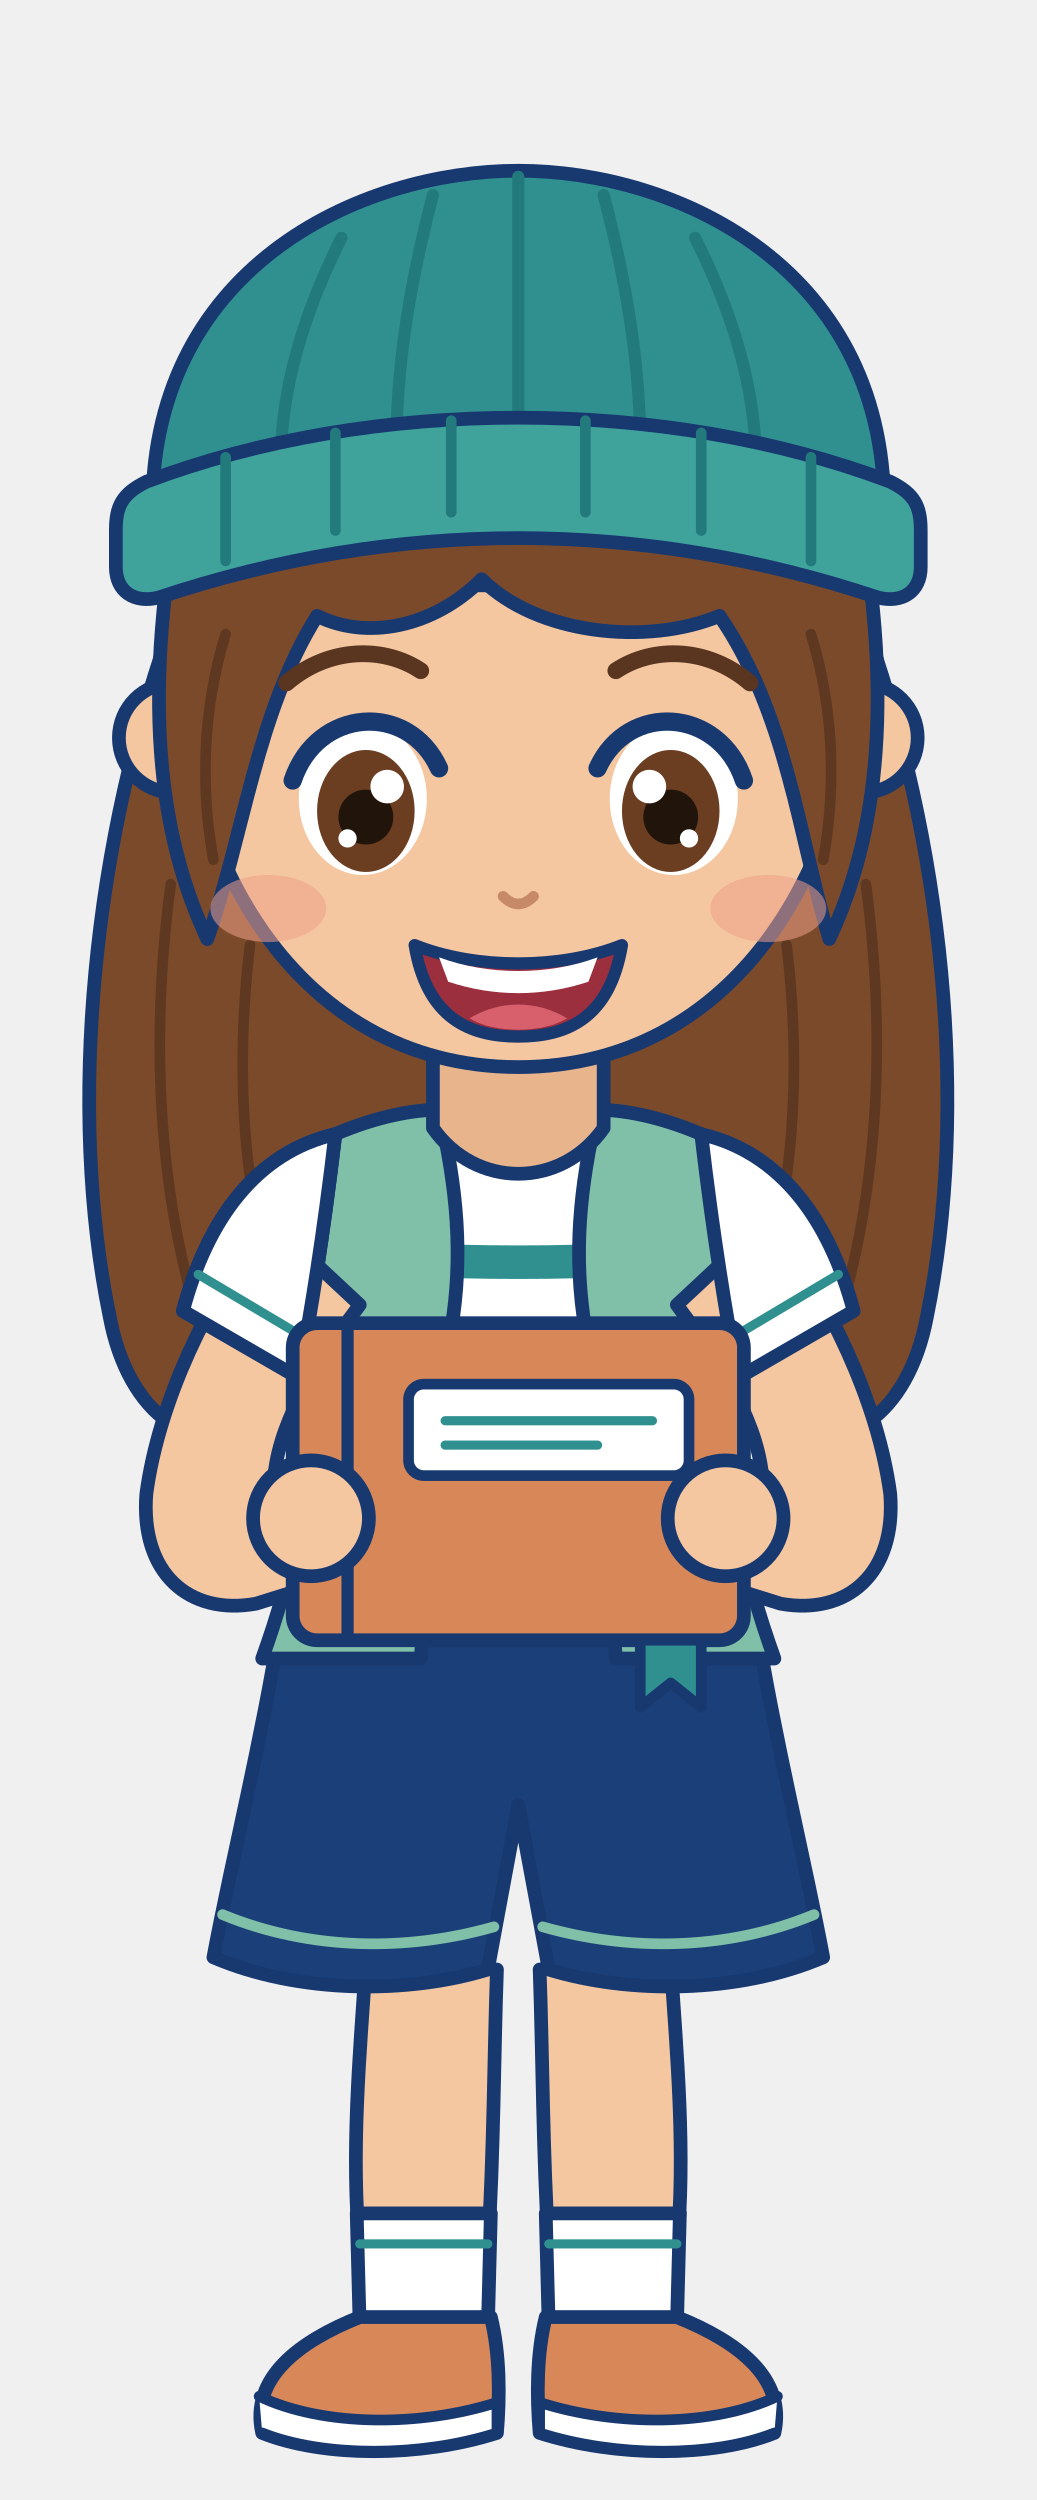
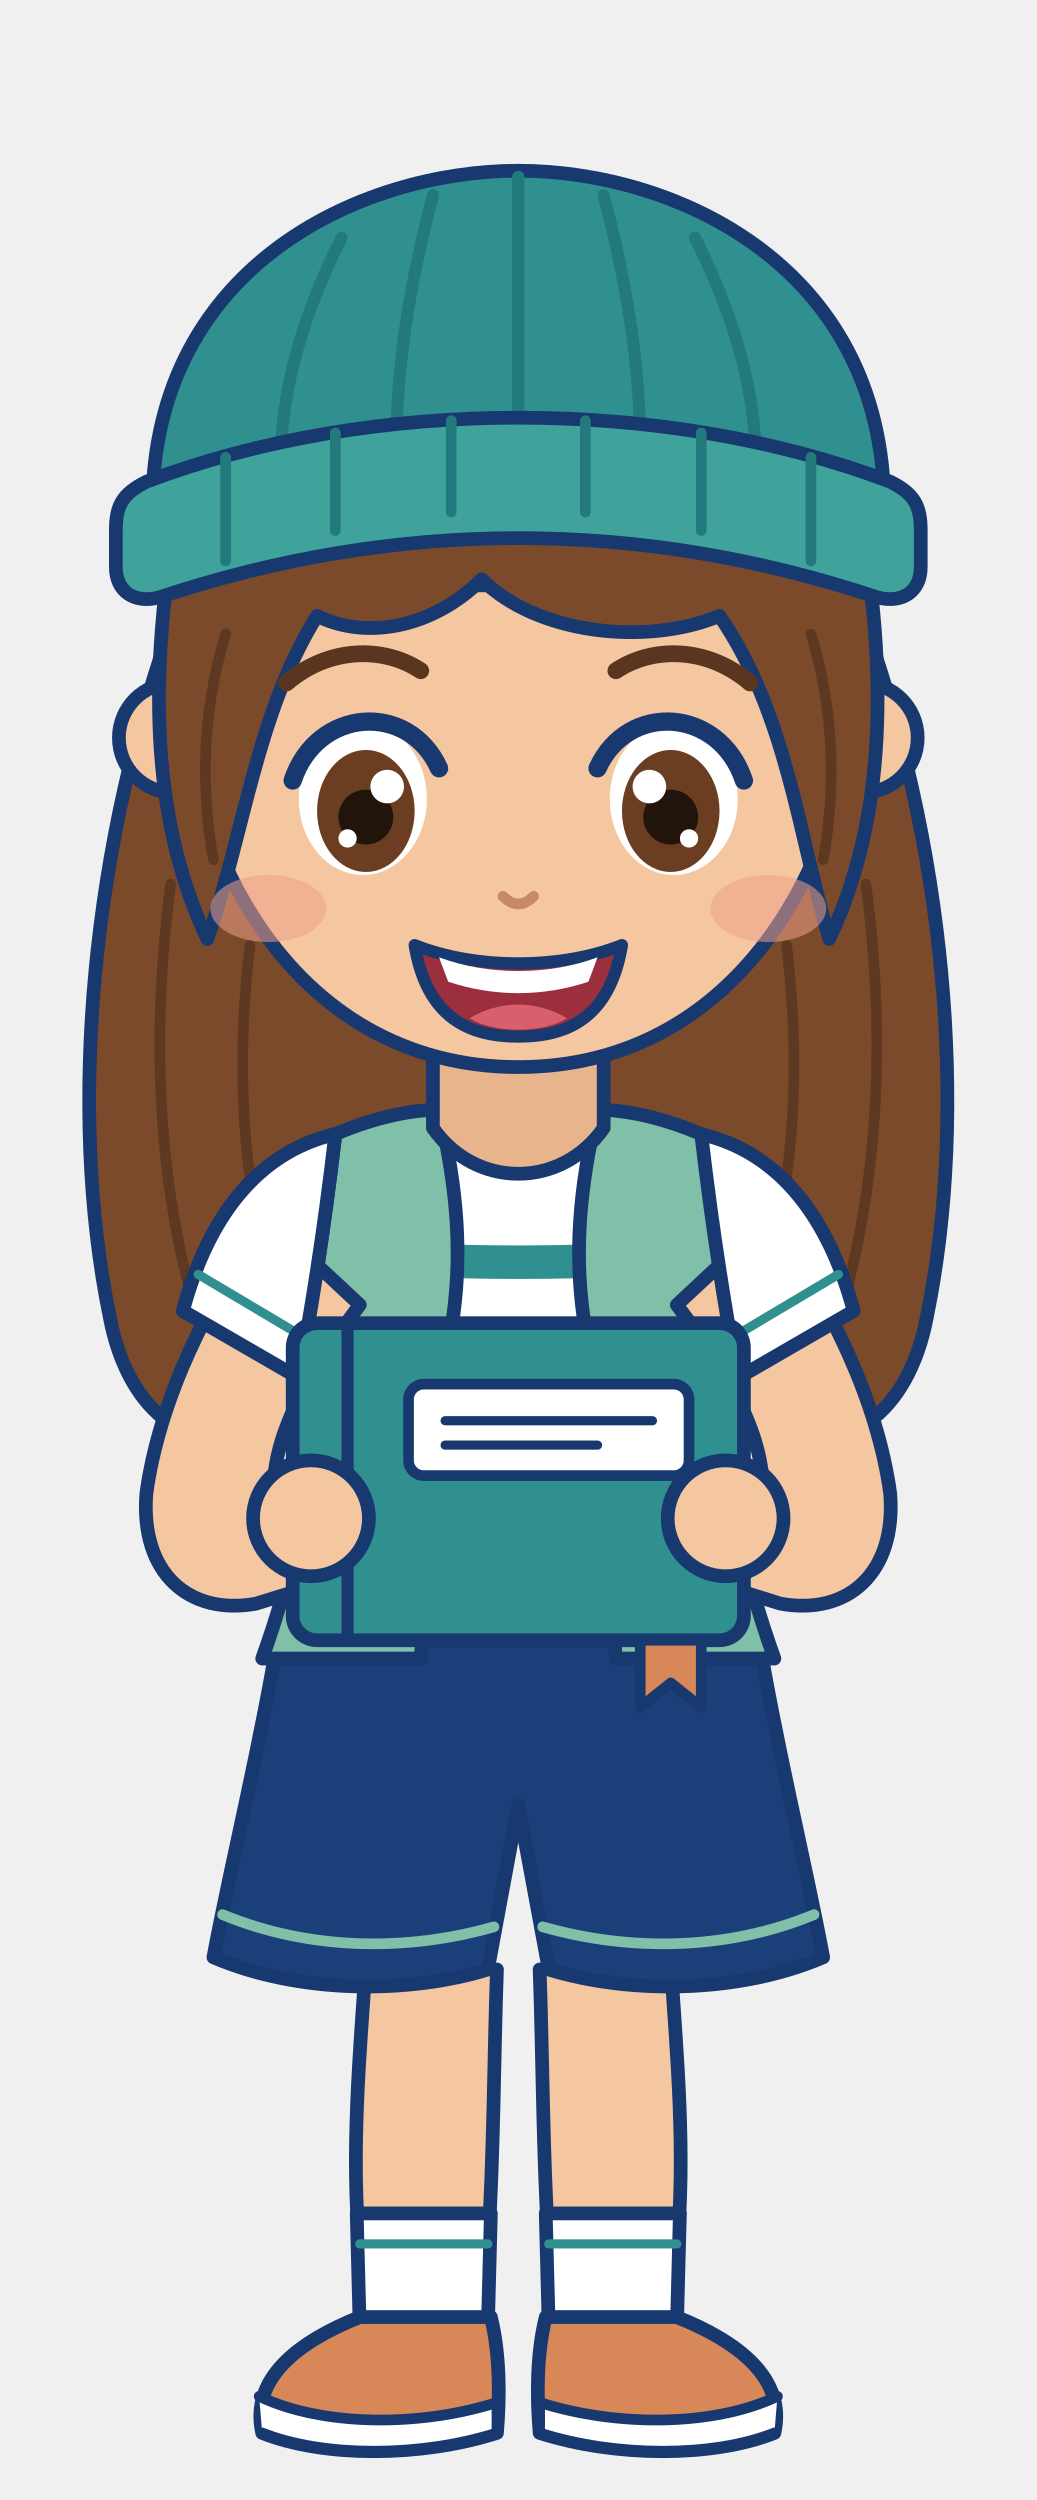
<svg xmlns="http://www.w3.org/2000/svg" viewBox="130 40 340 820" role="img" aria-label="Guide character holding her journal">
  <defs>
    <path id="tee-shape" d="M238 414 C262 402 338 402 362 414 C370 450 372 470 368 500 C366 530 372 556 380 578 H220 C228 556 234 530 232 500 C228 470 230 450 238 414Z" />
    <clipPath id="tee-clip">
      <use href="#tee-shape" />
    </clipPath>
    <g id="eye">
      <ellipse cx="249" cy="284" rx="21" ry="25" fill="#FFFFFF" stroke="none" />
      <ellipse cx="250" cy="288" rx="16" ry="20" fill="#6B3E22" stroke="none" />
      <circle cx="250" cy="290" r="9" fill="#21140A" stroke="none" />
      <circle cx="257" cy="280" r="5.5" fill="#FFFFFF" stroke="none" />
      <circle cx="244" cy="297" r="3" fill="#FFFFFF" stroke="none" />
      <path d="M226 278 C234 254 264 252 274 274" fill="none" stroke-width="6" />
    </g>
    <g id="leg">
      <path d="M250 684 C248 714 245 746 248 778 H290 C292 746 292 714 293 686Z" fill="#F4C7A1" stroke="#183870" stroke-width="4.5" />
      <path d="M247 766 H291 L290 804 H248Z" fill="#FFFFFF" />
      <path d="M248 776 H290" fill="none" stroke="#309090" stroke-width="3" />
      <path d="M248 800 H291 C294 812 294 826 293 838 C268 846 236 846 216 838 C212 820 228 808 248 800Z" fill="#D88858" />
      <path d="M216 838 C236 846 268 846 293 838 V828 C268 836 236 836 215 826" fill="#FFFFFF" stroke-width="3.5" />
    </g>
  </defs>
  <g id="character" stroke="#183870" stroke-width="4.5" stroke-linejoin="round" stroke-linecap="round">
    <g id="hair-back">
      <path d="M188 240 C160 316 152 404 166 472 C172 504 194 520 216 506 C228 498 238 488 246 476 H354 C362 488 372 498 384 506 C406 520 428 504 434 472 C448 404 440 316 412 240Z" fill="#7A4A2B" />
      <path d="M186 330 C178 390 184 442 198 482 M414 330 C422 390 416 442 402 482 M212 350 C206 400 212 440 222 470 M388 350 C394 400 388 440 378 470" fill="none" stroke="#5E3820" stroke-width="3.5" />
    </g>
    <g id="legs">
      <use href="#leg" />
      <use href="#leg" transform="matrix(-1 0 0 1 600 0)" />
    </g>
    <g id="shorts">
      <path d="M222 572 H378 C384 610 394 650 400 682 C372 694 336 694 310 686 L300 632 L290 686 C264 694 228 694 200 682 C206 650 216 610 222 572Z" fill="#1B3F78" />
      <path d="M203 668 C232 680 264 680 292 672 M397 668 C368 680 336 680 308 672" fill="none" stroke="#80C0A8" stroke-width="3.5" />
    </g>
    <g id="torso">
      <use href="#tee-shape" fill="#FFFFFF" />
      <g clip-path="url(#tee-clip)" fill="none" stroke="#309090" stroke-width="11">
        <path d="M220 450 Q300 458 380 450 M220 482 Q300 490 380 482 M220 514 Q300 522 380 514 M220 546 Q300 554 380 546" />
      </g>
      <use href="#tee-shape" fill="none" />
      <path d="M224 576 H376" fill="none" stroke-width="8" stroke-linecap="butt" />
    </g>
    <g id="vest">
      <path d="M240 412 C254 406 266 404 274 404 C280 430 282 452 278 476 C274 520 270 556 268 584 H216 C226 556 232 530 230 500 C226 470 230 448 240 412Z" fill="#80C0A8" />
      <path d="M360 412 C346 406 334 404 326 404 C320 430 318 452 322 476 C326 520 330 556 332 584 H384 C374 556 368 530 370 500 C374 470 370 448 360 412Z" fill="#80C0A8" />
      <path d="M240 412 C214 418 198 440 190 470 L228 492 C232 470 236 446 240 412Z" fill="#FFFFFF" />
      <path d="M195 458 L232 480" fill="none" stroke="#309090" stroke-width="3" />
      <rect x="230" y="522" width="34" height="38" rx="6" fill="#5FAFA0" />
      <rect x="336" y="522" width="34" height="38" rx="6" fill="#5FAFA0" />
      <path d="M228 576 H266 M334 576 H372" fill="none" stroke="#3F9C97" stroke-width="3" />
    </g>
    <g id="arms-journal">
      <g id="arm-journal">
        <path d="M218 440 C198 466 182 500 178 530 C176 556 192 570 214 566 L246 556 L238 518 L220 524 C222 504 236 484 248 468Z" fill="#F4C7A1" />
        <path d="M240 412 C214 418 198 440 190 470 L228 492 C232 470 236 446 240 412Z" fill="#FFFFFF" />
        <path d="M195 458 L232 480" fill="none" stroke="#309090" stroke-width="3" />
      </g>
      <use href="#arm-journal" transform="matrix(-1 0 0 1 600 0)" />
-       <rect x="226" y="474" width="148" height="104" rx="8" fill="#D88858" />
+       <rect x="226" y="474" width="148" height="104" rx="8" fill="#309090" />
      <path d="M244 474 V578" fill="none" stroke-width="4" />
      <rect x="264" y="494" width="92" height="30" rx="5" fill="#FFFFFF" stroke-width="3.5" />
-       <path d="M276 506 H344 M276 514 H326" fill="none" stroke="#309090" stroke-width="3" />
-       <path d="M340 578 V600 L350 592 L360 600 V578Z" fill="#309090" stroke-width="3.5" />
+       <path d="M276 506 H344 M276 514 H326" fill="none" stroke="#183870" stroke-width="3" />
+       <path d="M340 578 V600 L350 592 L360 600 V578Z" fill="#D88858" stroke-width="3.5" />
      <circle cx="232" cy="538" r="19" fill="#F4C7A1" />
      <circle cx="368" cy="538" r="19" fill="#F4C7A1" />
    </g>
    <g id="neck">
      <path d="M272 366 V410 C286 430 314 430 328 410 V366Z" fill="#E8B48C" stroke="#183870" stroke-width="4.5" />
    </g>
    <g id="head" transform="translate(0 18)">
      <circle cx="187" cy="264" r="18" fill="#F4C7A1" stroke="#183870" stroke-width="4.5" />
      <circle cx="413" cy="264" r="18" fill="#F4C7A1" stroke="#183870" stroke-width="4.5" />
      <path d="M188 214 C184 300 226 372 300 372 C374 372 416 300 412 214Z" fill="#F4C7A1" stroke="#183870" stroke-width="4.5" />
      <path id="hair-front" d="M190 180 H410 C424 250 418 296 402 330 C392 296 388 256 366 224 C342 234 306 230 288 212 C272 228 250 232 234 224 C214 256 210 296 198 330 C182 296 176 250 190 180Z" fill="#7A4A2B" />
      <path d="M204 230 C196 256 196 282 200 304 M396 230 C404 256 404 282 400 304" fill="none" stroke="#5E3820" stroke-width="3.5" />
      <g id="face">
        <path d="M224 246 C238 234 256 234 268 242 M332 242 C344 234 362 234 376 246" fill="none" stroke="#5A3520" stroke-width="5.5" />
        <use href="#eye" />
        <use href="#eye" transform="matrix(-1 0 0 1 600 0)" />
        <ellipse cx="218" cy="320" rx="19" ry="11" fill="#EE9E86" stroke="none" opacity="0.55" />
        <ellipse cx="382" cy="320" rx="19" ry="11" fill="#EE9E86" stroke="none" opacity="0.55" />
        <path d="M295 316 Q300 321 305 316" fill="none" stroke="#C78A68" stroke-width="3.5" />
        <path d="M266 332 C286 340 314 340 334 332 C330 356 316 362 300 362 C284 362 270 356 266 332Z" fill="#9C2F3E" stroke-width="4" />
        <path d="M274 336 C290 342 310 342 326 336 L323 344 C308 349 292 349 277 344Z" fill="#FFFFFF" stroke="none" />
        <path d="M284 356 C294 350 306 350 316 356 C308 361 292 361 284 356Z" fill="#D8606C" stroke="none" />
      </g>
      <g id="beanie">
        <path d="M180 192 C178 110 248 78 300 78 C352 78 422 110 420 192Z" fill="#309090" />
        <path d="M242 100 C226 132 222 156 222 176 M272 86 C262 124 260 150 260 170 M300 80 V166 M328 86 C338 124 340 150 340 170 M358 100 C374 132 378 156 378 176" fill="none" stroke="#237A7C" stroke-width="4" />
        <path d="M178 180 C252 152 348 152 422 180 C430 184 432 188 432 196 L432 208 C432 216 426 220 418 218 C340 192 260 192 182 218 C174 220 168 216 168 208 L168 196 C168 188 170 184 178 180Z" fill="#3FA39C" />
        <path d="M204 172 V206 M240 164 V196 M278 160 V190 M322 160 V190 M360 164 V196 M396 172 V206" fill="none" stroke="#237A7C" stroke-width="3.5" />
      </g>
    </g>
  </g>
</svg>
